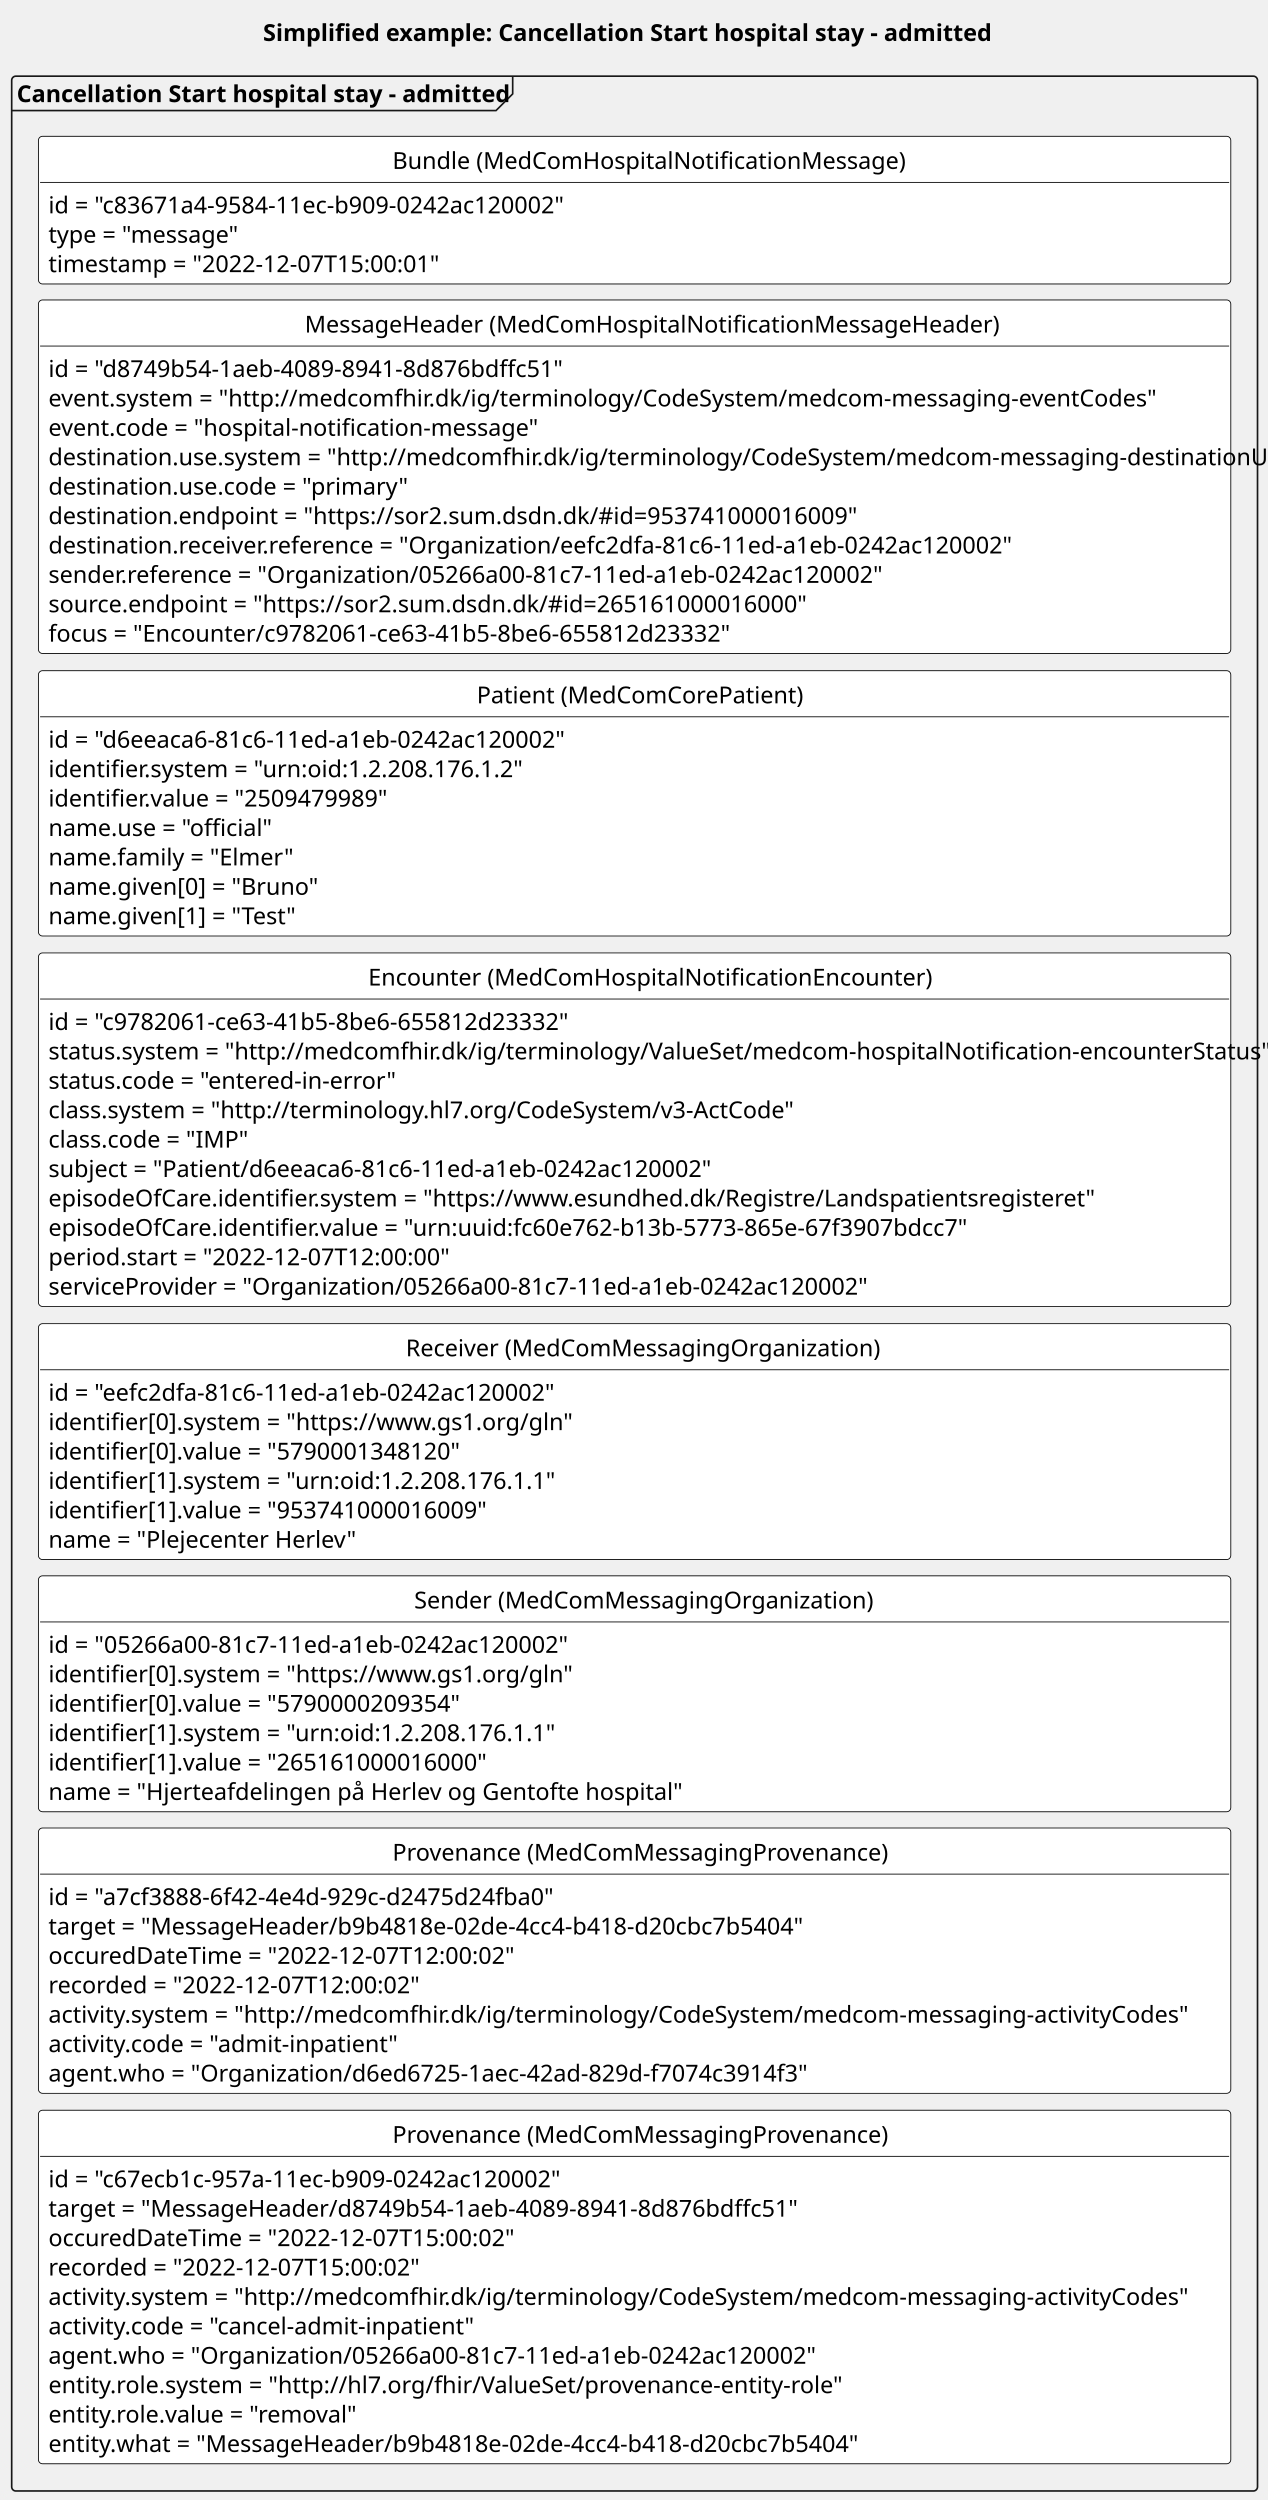
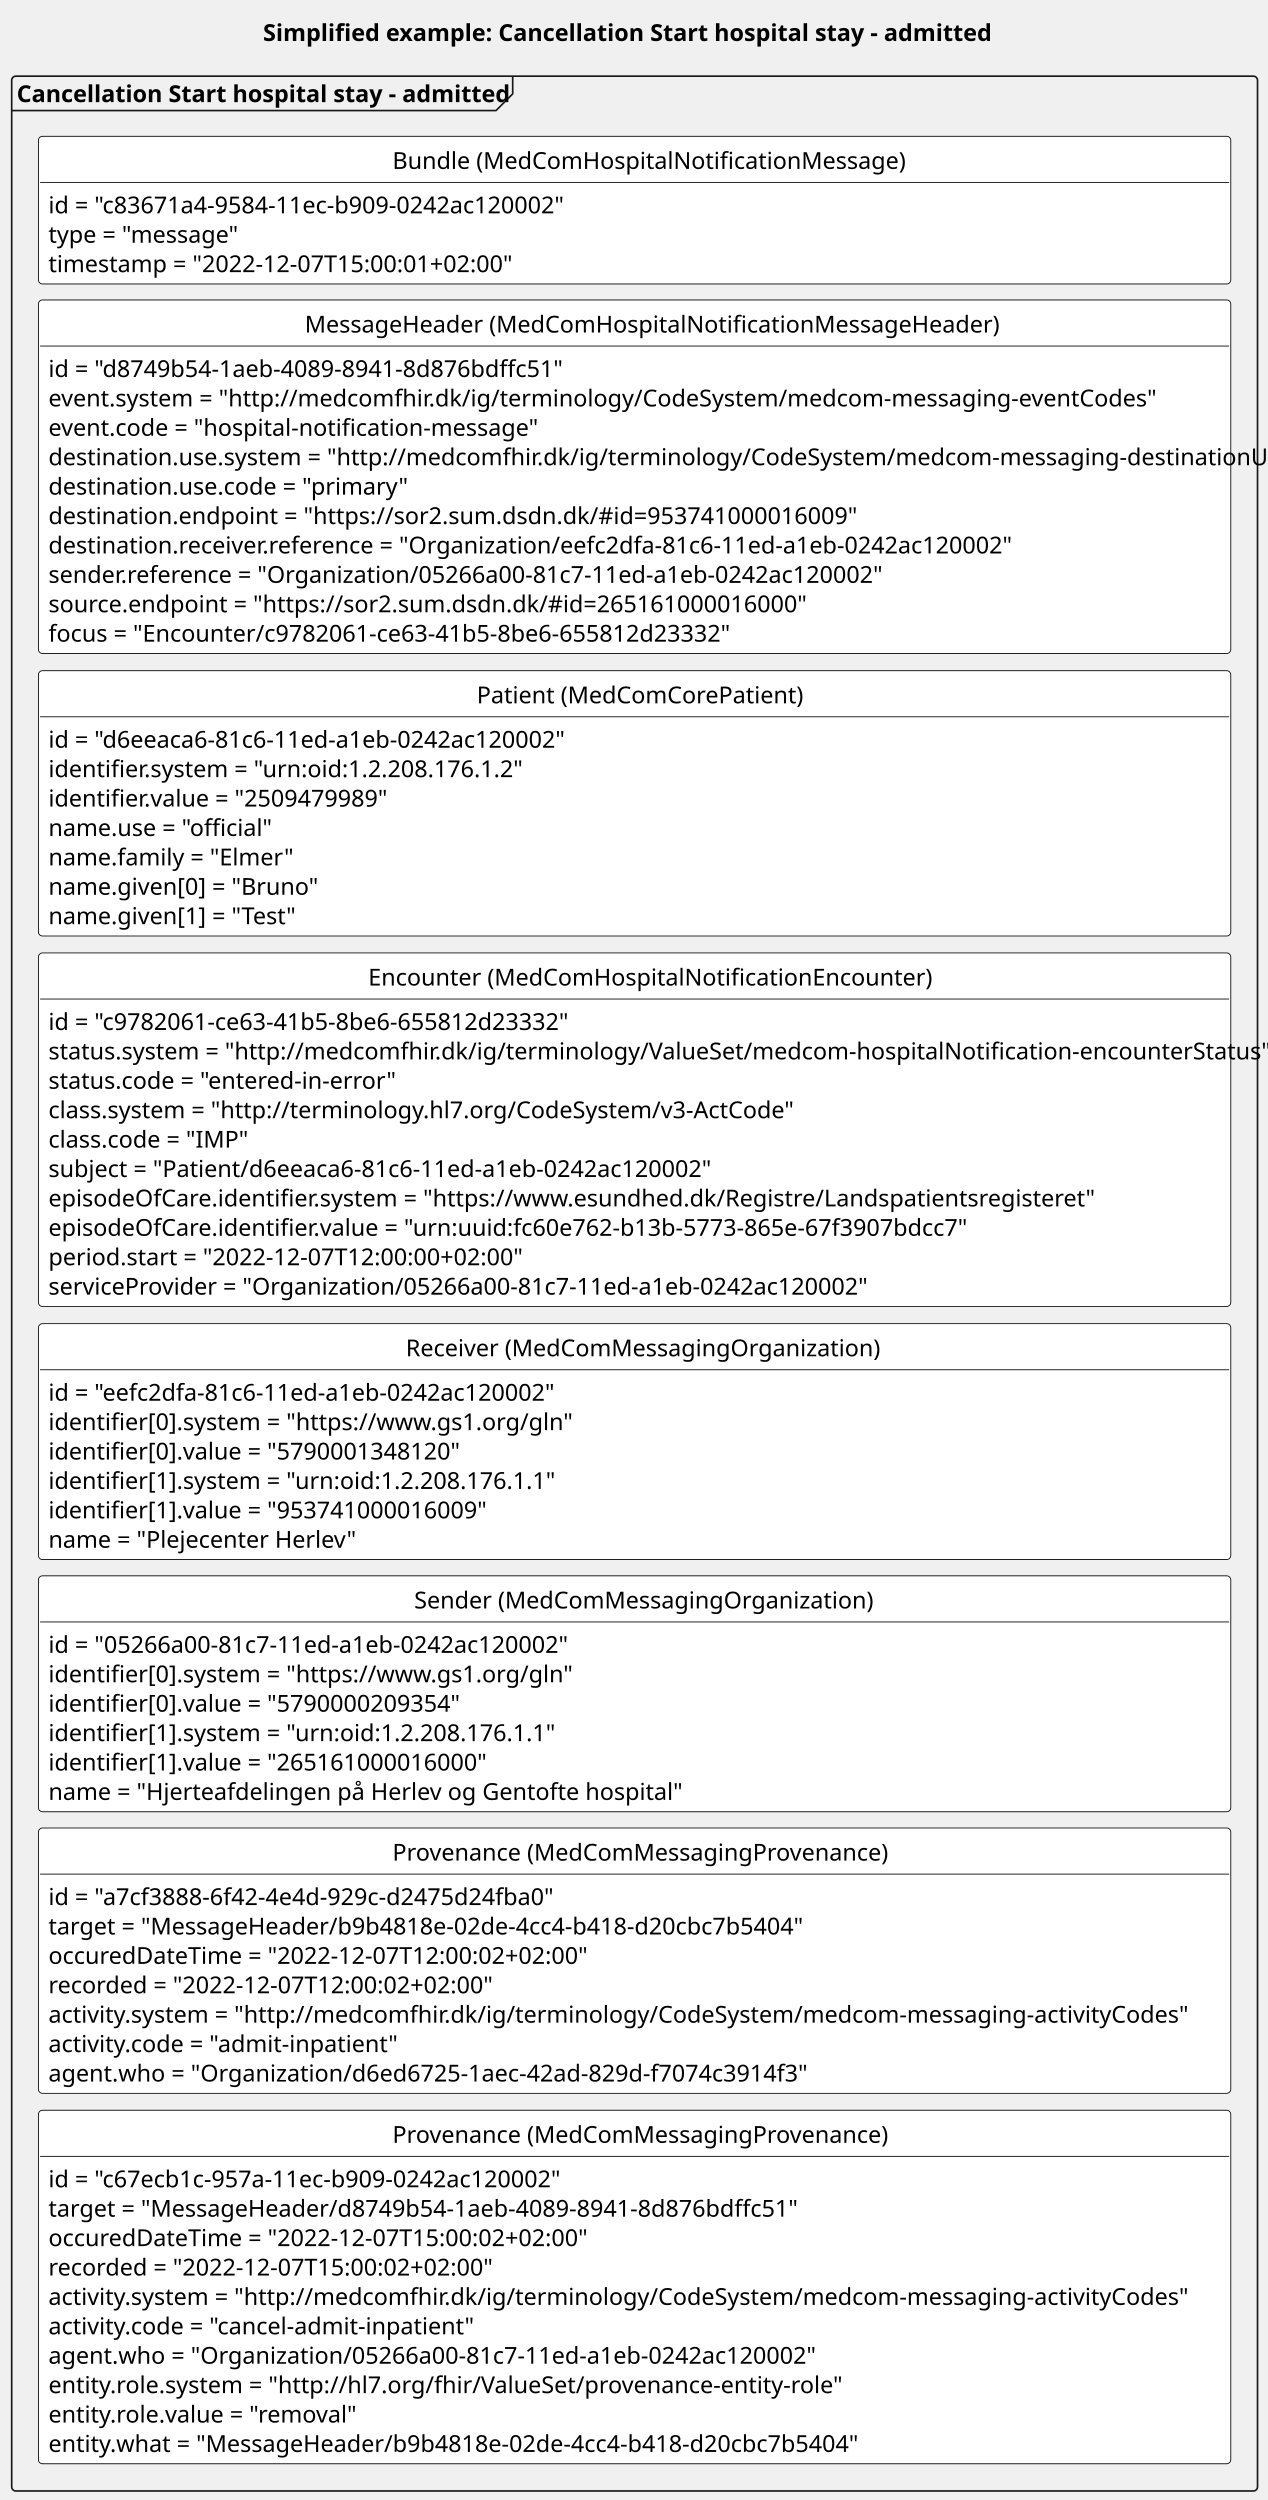
<svg xmlns="http://www.w3.org/2000/svg" contentStyleType="text/css" height="1497px" preserveAspectRatio="none" style="width:759px;height:1497px;background:#FFFFFF;" version="1.1" viewBox="0 0 759 1497" width="759px" zoomAndPan="magnify">
  <defs />
  <g>
    <rect fill="none" height="27.609" id="_title" style="stroke:none;stroke-width:1.0;" width="440" x="152.5" y="5" />
    <text fill="#000000" font-family="sans-serif" font-size="14" font-weight="bold" lengthAdjust="spacing" textLength="430" x="157.5" y="24.533">Simplified example: Cancellation Start hospital stay - admitted</text>
    <g id="cluster_cancel">
      <rect fill="none" height="1446" rx="2.5" ry="2.5" style="stroke:#181818;stroke-width:1.0;" width="746" x="7" y="45.609" />
      <path d="M307,45.609 L307,56.219 L297,66.219 L7,66.219 " fill="none" style="stroke:#181818;stroke-width:1.0;" />
      <text fill="#000000" font-family="sans-serif" font-size="14" font-weight="bold" lengthAdjust="spacing" textLength="290" x="10" y="61.143">Cancellation Start hospital stay - admitted</text>
    </g>
    <g id="elem_cancelB">
      <rect codeLine="19" fill="#FFFFFF" height="88.438" id="cancelB" rx="2.5" ry="2.5" style="stroke:#000000;stroke-width:0.5;" width="714" x="23" y="81.609" />
      <text fill="#000000" font-family="sans-serif" font-size="14" lengthAdjust="spacing" textLength="290" x="235" y="101.143">Bundle (MedComHospitalNotificationMessage)</text>
      <line style="stroke:#000000;stroke-width:0.5;" x1="24" x2="736" y1="109.219" y2="109.219" />
      <text fill="#000000" font-family="sans-serif" font-size="14" lengthAdjust="spacing" textLength="310" x="29" y="127.752">id = "c83671a4-9584-11ec-b909-0242ac120002"</text>
      <text fill="#000000" font-family="sans-serif" font-size="14" lengthAdjust="spacing" textLength="110" x="29" y="145.361">type = "message"</text>
-       <text fill="#000000" font-family="sans-serif" font-size="14" lengthAdjust="spacing" textLength="229" x="29" y="162.971">timestamp = "2022-12-07T15:00:01"</text>
+       <text fill="#000000" font-family="sans-serif" font-size="14" lengthAdjust="spacing" textLength="273" x="29" y="162.971">timestamp = "2022-12-07T15:00:01+02:00"</text>
    </g>
    <g id="elem_cancelMH">
      <rect codeLine="24" fill="#FFFFFF" height="211.703" id="cancelMH" rx="2.5" ry="2.5" style="stroke:#000000;stroke-width:0.5;" width="714" x="23" y="179.609" />
      <text fill="#000000" font-family="sans-serif" font-size="14" lengthAdjust="spacing" textLength="395" x="182.5" y="199.143">MessageHeader (MedComHospitalNotificationMessageHeader)</text>
      <line style="stroke:#000000;stroke-width:0.5;" x1="24" x2="736" y1="207.219" y2="207.219" />
      <text fill="#000000" font-family="sans-serif" font-size="14" lengthAdjust="spacing" textLength="304" x="29" y="225.752">id = "d8749b54-1aeb-4089-8941-8d876bdffc51"</text>
      <text fill="#000000" font-family="sans-serif" font-size="14" lengthAdjust="spacing" textLength="624" x="29" y="243.361">event.system = "http://medcomfhir.dk/ig/terminology/CodeSystem/medcom-messaging-eventCodes"</text>
      <text fill="#000000" font-family="sans-serif" font-size="14" lengthAdjust="spacing" textLength="280" x="29" y="260.971">event.code = "hospital-notification-message"</text>
      <text fill="#000000" font-family="sans-serif" font-size="14" lengthAdjust="spacing" textLength="702" x="29" y="278.58">destination.use.system = "http://medcomfhir.dk/ig/terminology/CodeSystem/medcom-messaging-destinationUse"</text>
      <text fill="#000000" font-family="sans-serif" font-size="14" lengthAdjust="spacing" textLength="204" x="29" y="296.19">destination.use.code = "primary"</text>
      <text fill="#000000" font-family="sans-serif" font-size="14" lengthAdjust="spacing" textLength="460" x="29" y="313.799">destination.endpoint = "https://sor2.sum.dsdn.dk/#id=953741000016009"</text>
      <text fill="#000000" font-family="sans-serif" font-size="14" lengthAdjust="spacing" textLength="564" x="29" y="331.408">destination.receiver.reference = "Organization/eefc2dfa-81c6-11ed-a1eb-0242ac120002"</text>
      <text fill="#000000" font-family="sans-serif" font-size="14" lengthAdjust="spacing" textLength="493" x="29" y="349.018">sender.reference = "Organization/05266a00-81c7-11ed-a1eb-0242ac120002"</text>
      <text fill="#000000" font-family="sans-serif" font-size="14" lengthAdjust="spacing" textLength="434" x="29" y="366.627">source.endpoint = "https://sor2.sum.dsdn.dk/#id=265161000016000"</text>
      <text fill="#000000" font-family="sans-serif" font-size="14" lengthAdjust="spacing" textLength="403" x="29" y="384.236">focus = "Encounter/c9782061-ce63-41b5-8be6-655812d23332"</text>
    </g>
    <g id="elem_cancelPT">
      <rect codeLine="36" fill="#FFFFFF" height="158.875" id="cancelPT" rx="2.5" ry="2.5" style="stroke:#000000;stroke-width:0.5;" width="714" x="23" y="401.609" />
      <text fill="#000000" font-family="sans-serif" font-size="14" lengthAdjust="spacing" textLength="189" x="285.5" y="421.143">Patient (MedComCorePatient)</text>
      <line style="stroke:#000000;stroke-width:0.5;" x1="24" x2="736" y1="429.219" y2="429.219" />
      <text fill="#000000" font-family="sans-serif" font-size="14" lengthAdjust="spacing" textLength="310" x="29" y="447.752">id = "d6eeaca6-81c6-11ed-a1eb-0242ac120002"</text>
      <text fill="#000000" font-family="sans-serif" font-size="14" lengthAdjust="spacing" textLength="276" x="29" y="465.361">identifier.system = "urn:oid:1.2.208.176.1.2"</text>
      <text fill="#000000" font-family="sans-serif" font-size="14" lengthAdjust="spacing" textLength="198" x="29" y="482.971">identifier.value = "2509479989"</text>
      <text fill="#000000" font-family="sans-serif" font-size="14" lengthAdjust="spacing" textLength="128" x="29" y="500.58">name.use = "official"</text>
      <text fill="#000000" font-family="sans-serif" font-size="14" lengthAdjust="spacing" textLength="137" x="29" y="518.189">name.family = "Elmer"</text>
      <text fill="#000000" font-family="sans-serif" font-size="14" lengthAdjust="spacing" textLength="153" x="29" y="535.799">name.given[0] = "Bruno"</text>
      <text fill="#000000" font-family="sans-serif" font-size="14" lengthAdjust="spacing" textLength="143" x="29" y="553.408">name.given[1] = "Test"</text>
    </g>
    <g id="elem_cancelENC">
      <rect codeLine="45" fill="#FFFFFF" height="211.703" id="cancelENC" rx="2.5" ry="2.5" style="stroke:#000000;stroke-width:0.5;" width="714" x="23" y="570.609" />
      <text fill="#000000" font-family="sans-serif" font-size="14" lengthAdjust="spacing" textLength="319" x="220.5" y="590.143">Encounter (MedComHospitalNotificationEncounter)</text>
      <line style="stroke:#000000;stroke-width:0.5;" x1="24" x2="736" y1="598.219" y2="598.219" />
      <text fill="#000000" font-family="sans-serif" font-size="14" lengthAdjust="spacing" textLength="311" x="29" y="616.752">id = "c9782061-ce63-41b5-8be6-655812d23332"</text>
      <text fill="#000000" font-family="sans-serif" font-size="14" lengthAdjust="spacing" textLength="682" x="29" y="634.361">status.system = "http://medcomfhir.dk/ig/terminology/ValueSet/medcom-hospitalNotification-encounterStatus"</text>
      <text fill="#000000" font-family="sans-serif" font-size="14" lengthAdjust="spacing" textLength="200" x="29" y="651.971">status.code = "entered-in-error"</text>
      <text fill="#000000" font-family="sans-serif" font-size="14" lengthAdjust="spacing" textLength="425" x="29" y="669.58">class.system = "http://terminology.hl7.org/CodeSystem/v3-ActCode"</text>
      <text fill="#000000" font-family="sans-serif" font-size="14" lengthAdjust="spacing" textLength="116" x="29" y="687.189">class.code = "IMP"</text>
      <text fill="#000000" font-family="sans-serif" font-size="14" lengthAdjust="spacing" textLength="392" x="29" y="704.799">subject = "Patient/d6eeaca6-81c6-11ed-a1eb-0242ac120002"</text>
      <text fill="#000000" font-family="sans-serif" font-size="14" lengthAdjust="spacing" textLength="594" x="29" y="722.408">episodeOfCare.identifier.system = "https://www.esundhed.dk/Registre/Landspatientsregisteret"</text>
      <text fill="#000000" font-family="sans-serif" font-size="14" lengthAdjust="spacing" textLength="539" x="29" y="740.018">episodeOfCare.identifier.value = "urn:uuid:fc60e762-b13b-5773-865e-67f3907bdcc7"</text>
-       <text fill="#000000" font-family="sans-serif" font-size="14" lengthAdjust="spacing" textLength="237" x="29" y="757.627">period.start = "2022-12-07T12:00:00"</text>
+       <text fill="#000000" font-family="sans-serif" font-size="14" lengthAdjust="spacing" textLength="281" x="29" y="757.627">period.start = "2022-12-07T12:00:00+02:00"</text>
      <text fill="#000000" font-family="sans-serif" font-size="14" lengthAdjust="spacing" textLength="482" x="29" y="775.236">serviceProvider = "Organization/05266a00-81c7-11ed-a1eb-0242ac120002"</text>
    </g>
    <g id="elem_cancelROrg">
      <rect codeLine="57" fill="#FFFFFF" height="141.266" id="cancelROrg" rx="2.5" ry="2.5" style="stroke:#000000;stroke-width:0.5;" width="714" x="23" y="792.609" />
      <text fill="#000000" font-family="sans-serif" font-size="14" lengthAdjust="spacing" textLength="274" x="243" y="812.143">Receiver (MedComMessagingOrganization)</text>
      <line style="stroke:#000000;stroke-width:0.5;" x1="24" x2="736" y1="820.219" y2="820.219" />
      <text fill="#000000" font-family="sans-serif" font-size="14" lengthAdjust="spacing" textLength="302" x="29" y="838.752">id = "eefc2dfa-81c6-11ed-a1eb-0242ac120002"</text>
      <text fill="#000000" font-family="sans-serif" font-size="14" lengthAdjust="spacing" textLength="289" x="29" y="856.361">identifier[0].system = "https://www.gs1.org/gln"</text>
      <text fill="#000000" font-family="sans-serif" font-size="14" lengthAdjust="spacing" textLength="238" x="29" y="873.971">identifier[0].value = "5790001348120"</text>
      <text fill="#000000" font-family="sans-serif" font-size="14" lengthAdjust="spacing" textLength="292" x="29" y="891.58">identifier[1].system = "urn:oid:1.2.208.176.1.1"</text>
      <text fill="#000000" font-family="sans-serif" font-size="14" lengthAdjust="spacing" textLength="254" x="29" y="909.189">identifier[1].value = "953741000016009"</text>
      <text fill="#000000" font-family="sans-serif" font-size="14" lengthAdjust="spacing" textLength="176" x="29" y="926.799">name = "Plejecenter Herlev"</text>
    </g>
    <g id="elem_cancelSOrg">
      <rect codeLine="65" fill="#FFFFFF" height="141.266" id="cancelSOrg" rx="2.5" ry="2.5" style="stroke:#000000;stroke-width:0.5;" width="714" x="23" y="943.609" />
      <text fill="#000000" font-family="sans-serif" font-size="14" lengthAdjust="spacing" textLength="264" x="248" y="963.143">Sender (MedComMessagingOrganization)</text>
      <line style="stroke:#000000;stroke-width:0.5;" x1="24" x2="736" y1="971.219" y2="971.219" />
      <text fill="#000000" font-family="sans-serif" font-size="14" lengthAdjust="spacing" textLength="311" x="29" y="989.752">id = "05266a00-81c7-11ed-a1eb-0242ac120002"</text>
      <text fill="#000000" font-family="sans-serif" font-size="14" lengthAdjust="spacing" textLength="289" x="29" y="1007.361">identifier[0].system = "https://www.gs1.org/gln"</text>
      <text fill="#000000" font-family="sans-serif" font-size="14" lengthAdjust="spacing" textLength="238" x="29" y="1024.971">identifier[0].value = "5790000209354"</text>
      <text fill="#000000" font-family="sans-serif" font-size="14" lengthAdjust="spacing" textLength="292" x="29" y="1042.58">identifier[1].system = "urn:oid:1.2.208.176.1.1"</text>
      <text fill="#000000" font-family="sans-serif" font-size="14" lengthAdjust="spacing" textLength="254" x="29" y="1060.189">identifier[1].value = "265161000016000"</text>
      <text fill="#000000" font-family="sans-serif" font-size="14" lengthAdjust="spacing" textLength="360" x="29" y="1077.799">name = "Hjerteafdelingen på Herlev og Gentofte hospital"</text>
    </g>
    <g id="elem_admitPRO">
      <rect codeLine="73" fill="#FFFFFF" height="158.875" id="admitPRO" rx="2.5" ry="2.5" style="stroke:#000000;stroke-width:0.5;" width="714" x="23" y="1094.609" />
      <text fill="#000000" font-family="sans-serif" font-size="14" lengthAdjust="spacing" textLength="290" x="235" y="1114.143">Provenance (MedComMessagingProvenance)</text>
      <line style="stroke:#000000;stroke-width:0.5;" x1="24" x2="736" y1="1122.219" y2="1122.219" />
      <text fill="#000000" font-family="sans-serif" font-size="14" lengthAdjust="spacing" textLength="299" x="29" y="1140.752">id = "a7cf3888-6f42-4e4d-929c-d2475d24fba0"</text>
      <text fill="#000000" font-family="sans-serif" font-size="14" lengthAdjust="spacing" textLength="442" x="29" y="1158.361">target = "MessageHeader/b9b4818e-02de-4cc4-b418-d20cbc7b5404"</text>
-       <text fill="#000000" font-family="sans-serif" font-size="14" lengthAdjust="spacing" textLength="277" x="29" y="1175.971">occuredDateTime = "2022-12-07T12:00:02"</text>
-       <text fill="#000000" font-family="sans-serif" font-size="14" lengthAdjust="spacing" textLength="222" x="29" y="1193.58">recorded = "2022-12-07T12:00:02"</text>
+       <text fill="#000000" font-family="sans-serif" font-size="14" lengthAdjust="spacing" textLength="321" x="29" y="1175.971">occuredDateTime = "2022-12-07T12:00:02+02:00"</text>
+       <text fill="#000000" font-family="sans-serif" font-size="14" lengthAdjust="spacing" textLength="266" x="29" y="1193.58">recorded = "2022-12-07T12:00:02+02:00"</text>
      <text fill="#000000" font-family="sans-serif" font-size="14" lengthAdjust="spacing" textLength="640" x="29" y="1211.189">activity.system = "http://medcomfhir.dk/ig/terminology/CodeSystem/medcom-messaging-activityCodes"</text>
      <text fill="#000000" font-family="sans-serif" font-size="14" lengthAdjust="spacing" textLength="197" x="29" y="1228.799">activity.code = "admit-inpatient"</text>
      <text fill="#000000" font-family="sans-serif" font-size="14" lengthAdjust="spacing" textLength="441" x="29" y="1246.408">agent.who = "Organization/d6ed6725-1aec-42ad-829d-f7074c3914f3"</text>
    </g>
    <g id="elem_cancelPRO">
      <rect codeLine="82" fill="#FFFFFF" height="211.703" id="cancelPRO" rx="2.5" ry="2.5" style="stroke:#000000;stroke-width:0.5;" width="714" x="23" y="1263.609" />
      <text fill="#000000" font-family="sans-serif" font-size="14" lengthAdjust="spacing" textLength="290" x="235" y="1283.143">Provenance (MedComMessagingProvenance)</text>
      <line style="stroke:#000000;stroke-width:0.5;" x1="24" x2="736" y1="1291.219" y2="1291.219" />
      <text fill="#000000" font-family="sans-serif" font-size="14" lengthAdjust="spacing" textLength="308" x="29" y="1309.752">id = "c67ecb1c-957a-11ec-b909-0242ac120002"</text>
      <text fill="#000000" font-family="sans-serif" font-size="14" lengthAdjust="spacing" textLength="437" x="29" y="1327.361">target = "MessageHeader/d8749b54-1aeb-4089-8941-8d876bdffc51"</text>
-       <text fill="#000000" font-family="sans-serif" font-size="14" lengthAdjust="spacing" textLength="277" x="29" y="1344.971">occuredDateTime = "2022-12-07T15:00:02"</text>
-       <text fill="#000000" font-family="sans-serif" font-size="14" lengthAdjust="spacing" textLength="222" x="29" y="1362.58">recorded = "2022-12-07T15:00:02"</text>
+       <text fill="#000000" font-family="sans-serif" font-size="14" lengthAdjust="spacing" textLength="321" x="29" y="1344.971">occuredDateTime = "2022-12-07T15:00:02+02:00"</text>
+       <text fill="#000000" font-family="sans-serif" font-size="14" lengthAdjust="spacing" textLength="266" x="29" y="1362.58">recorded = "2022-12-07T15:00:02+02:00"</text>
      <text fill="#000000" font-family="sans-serif" font-size="14" lengthAdjust="spacing" textLength="640" x="29" y="1380.189">activity.system = "http://medcomfhir.dk/ig/terminology/CodeSystem/medcom-messaging-activityCodes"</text>
      <text fill="#000000" font-family="sans-serif" font-size="14" lengthAdjust="spacing" textLength="243" x="29" y="1397.799">activity.code = "cancel-admit-inpatient"</text>
      <text fill="#000000" font-family="sans-serif" font-size="14" lengthAdjust="spacing" textLength="449" x="29" y="1415.408">agent.who = "Organization/05266a00-81c7-11ed-a1eb-0242ac120002"</text>
      <text fill="#000000" font-family="sans-serif" font-size="14" lengthAdjust="spacing" textLength="448" x="29" y="1433.018">entity.role.system = "http://hl7.org/fhir/ValueSet/provenance-entity-role"</text>
      <text fill="#000000" font-family="sans-serif" font-size="14" lengthAdjust="spacing" textLength="176" x="29" y="1450.627">entity.role.value = "removal"</text>
      <text fill="#000000" font-family="sans-serif" font-size="14" lengthAdjust="spacing" textLength="472" x="29" y="1468.236">entity.what = "MessageHeader/b9b4818e-02de-4cc4-b418-d20cbc7b5404"</text>
    </g>
  </g>
</svg>
